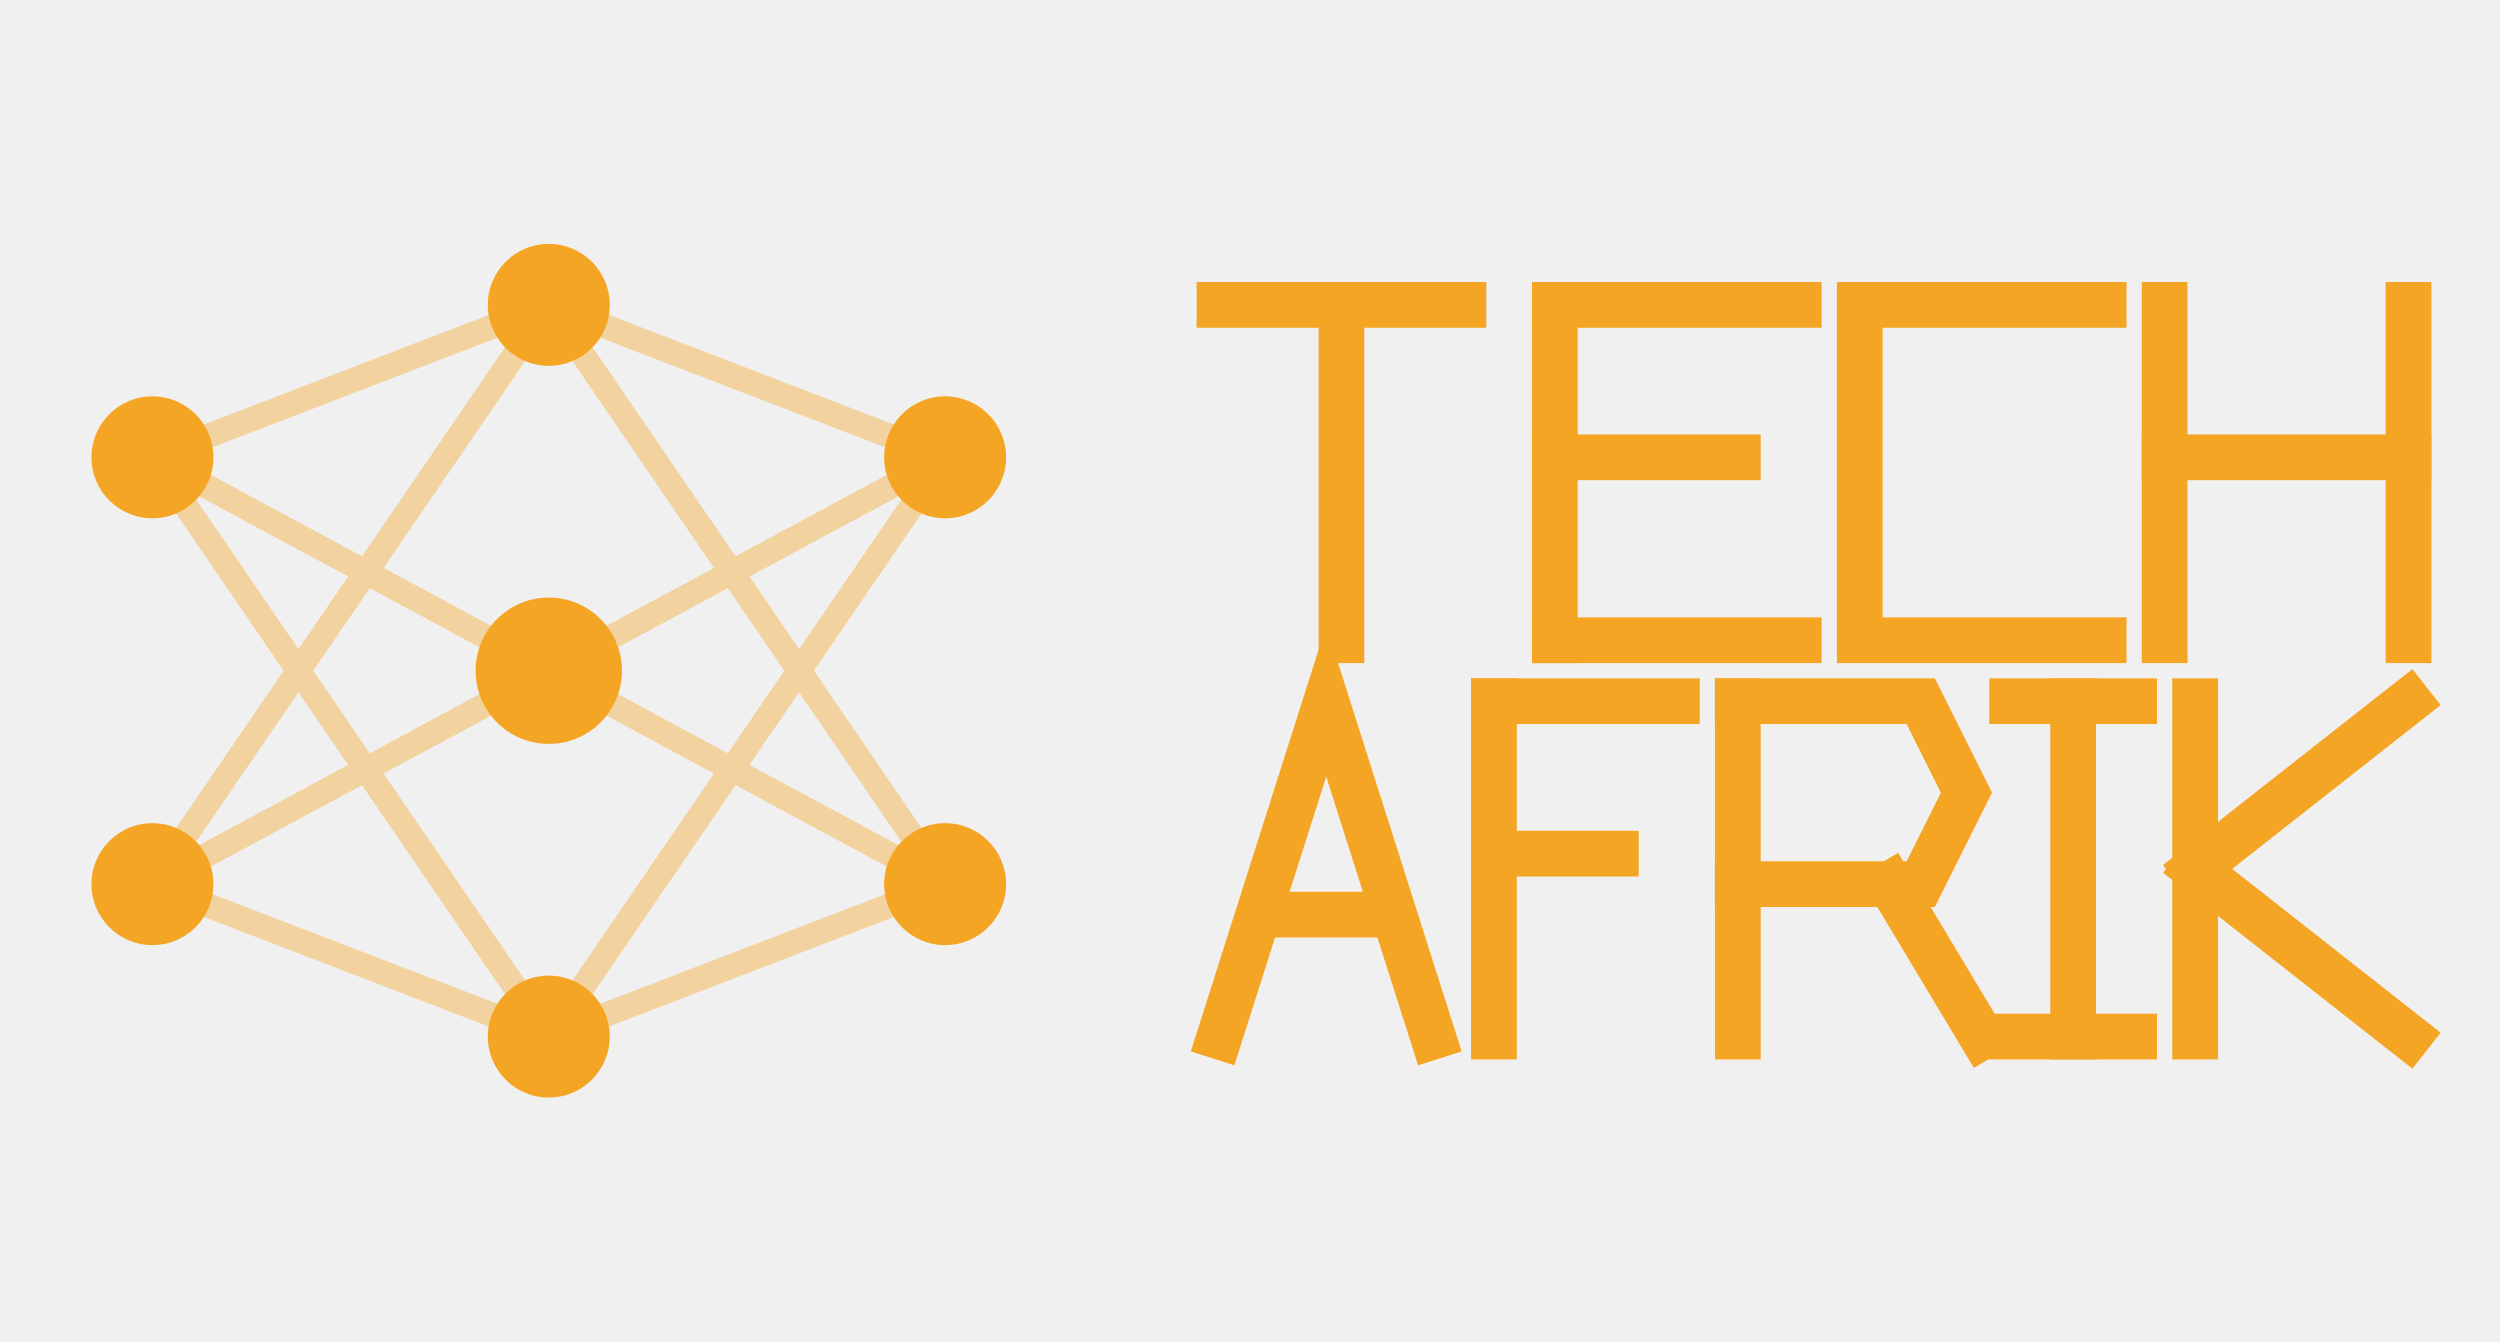
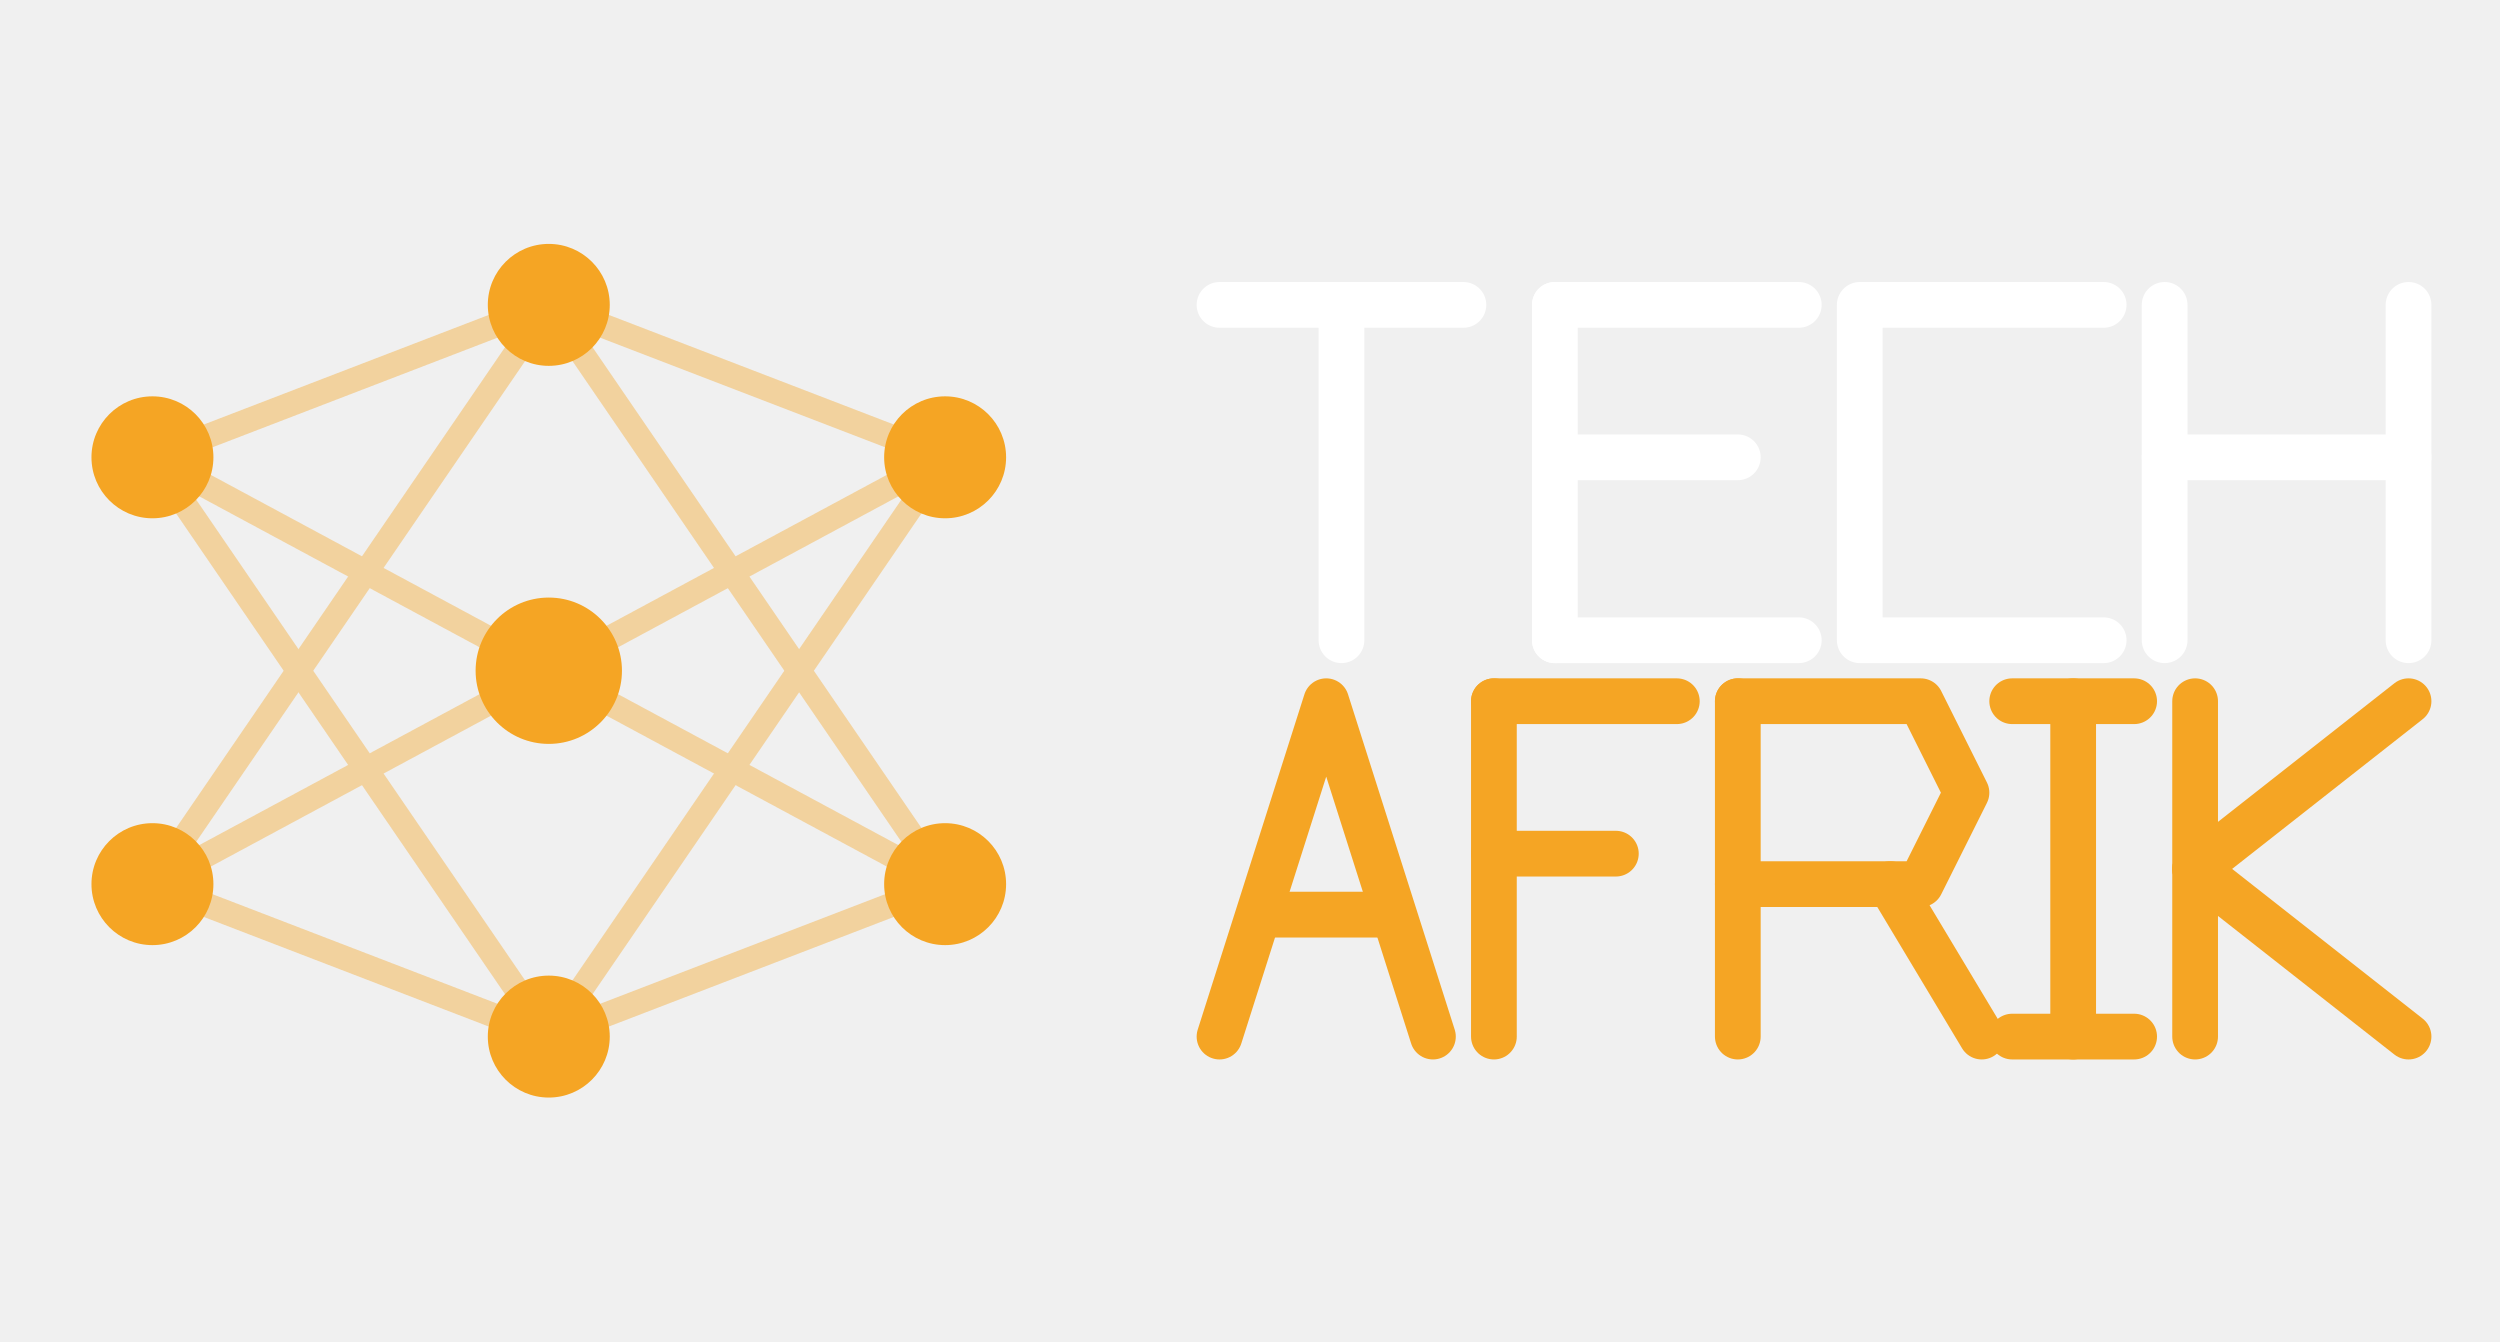
<svg xmlns="http://www.w3.org/2000/svg" viewBox="0 0 82 44" role="img" aria-label="TechAfrik logo">
  <g stroke="#f5a524" stroke-width="0.8" opacity="0.4">
    <line x1="5" y1="15" x2="18" y2="10" />
    <line x1="5" y1="15" x2="18" y2="22" />
    <line x1="5" y1="15" x2="18" y2="34" />
    <line x1="5" y1="29" x2="18" y2="10" />
    <line x1="5" y1="29" x2="18" y2="22" />
    <line x1="5" y1="29" x2="18" y2="34" />
  </g>
  <g stroke="#f5a524" stroke-width="0.8" opacity="0.4">
    <line x1="18" y1="10" x2="31" y2="15" />
    <line x1="18" y1="10" x2="31" y2="29" />
    <line x1="18" y1="22" x2="31" y2="15" />
    <line x1="18" y1="22" x2="31" y2="29" />
    <line x1="18" y1="34" x2="31" y2="15" />
    <line x1="18" y1="34" x2="31" y2="29" />
  </g>
  <g fill="#f5a524">
    <circle cx="5" cy="15" r="2" />
    <circle cx="5" cy="29" r="2" />
    <circle cx="18" cy="10" r="2" />
    <circle cx="18" cy="22" r="2.4" />
    <circle cx="18" cy="34" r="2" />
    <circle cx="31" cy="15" r="2" />
    <circle cx="31" cy="29" r="2" />
  </g>
-   <g fill="none" stroke="#f5a524" stroke-width="1.5" stroke-linecap="square" stroke-linejoin="miter">
+   <g fill="none" stroke="#ffffff" stroke-width="1.5" stroke-linecap="round" stroke-linejoin="round">
    <line x1="40" y1="10" x2="48" y2="10" />
    <line x1="44" y1="10" x2="44" y2="21" />
    <line x1="51" y1="10" x2="51" y2="21" />
    <line x1="51" y1="10" x2="59" y2="10" />
    <line x1="51" y1="15" x2="57" y2="15" />
    <line x1="51" y1="21" x2="59" y2="21" />
    <polyline points="69,10 61,10 61,21 69,21" />
    <line x1="71" y1="10" x2="71" y2="21" />
    <line x1="79" y1="10" x2="79" y2="21" />
    <line x1="71" y1="15" x2="79" y2="15" />
  </g>
-   <g fill="none" stroke="#f5a524" stroke-width="1.5" stroke-linecap="square" stroke-linejoin="miter">
+   <g fill="none" stroke="#f5a524" stroke-width="1.5" stroke-linecap="round" stroke-linejoin="round">
    <polyline points="40,34 43.5,23 47,34" />
    <line x1="41.5" y1="30" x2="45.5" y2="30" />
    <line x1="49" y1="23" x2="49" y2="34" />
    <line x1="49" y1="23" x2="55" y2="23" />
    <line x1="49" y1="28" x2="53" y2="28" />
    <line x1="57" y1="23" x2="57" y2="34" />
    <polyline points="57,23 63,23 64.5,26 63,29 57,29" />
    <line x1="62" y1="29" x2="65" y2="34" />
    <line x1="68" y1="23" x2="68" y2="34" />
    <line x1="66" y1="23" x2="70" y2="23" />
    <line x1="66" y1="34" x2="70" y2="34" />
    <line x1="72" y1="23" x2="72" y2="34" />
    <line x1="79" y1="23" x2="72" y2="28.5" />
    <line x1="72" y1="28.5" x2="79" y2="34" />
  </g>
</svg>
